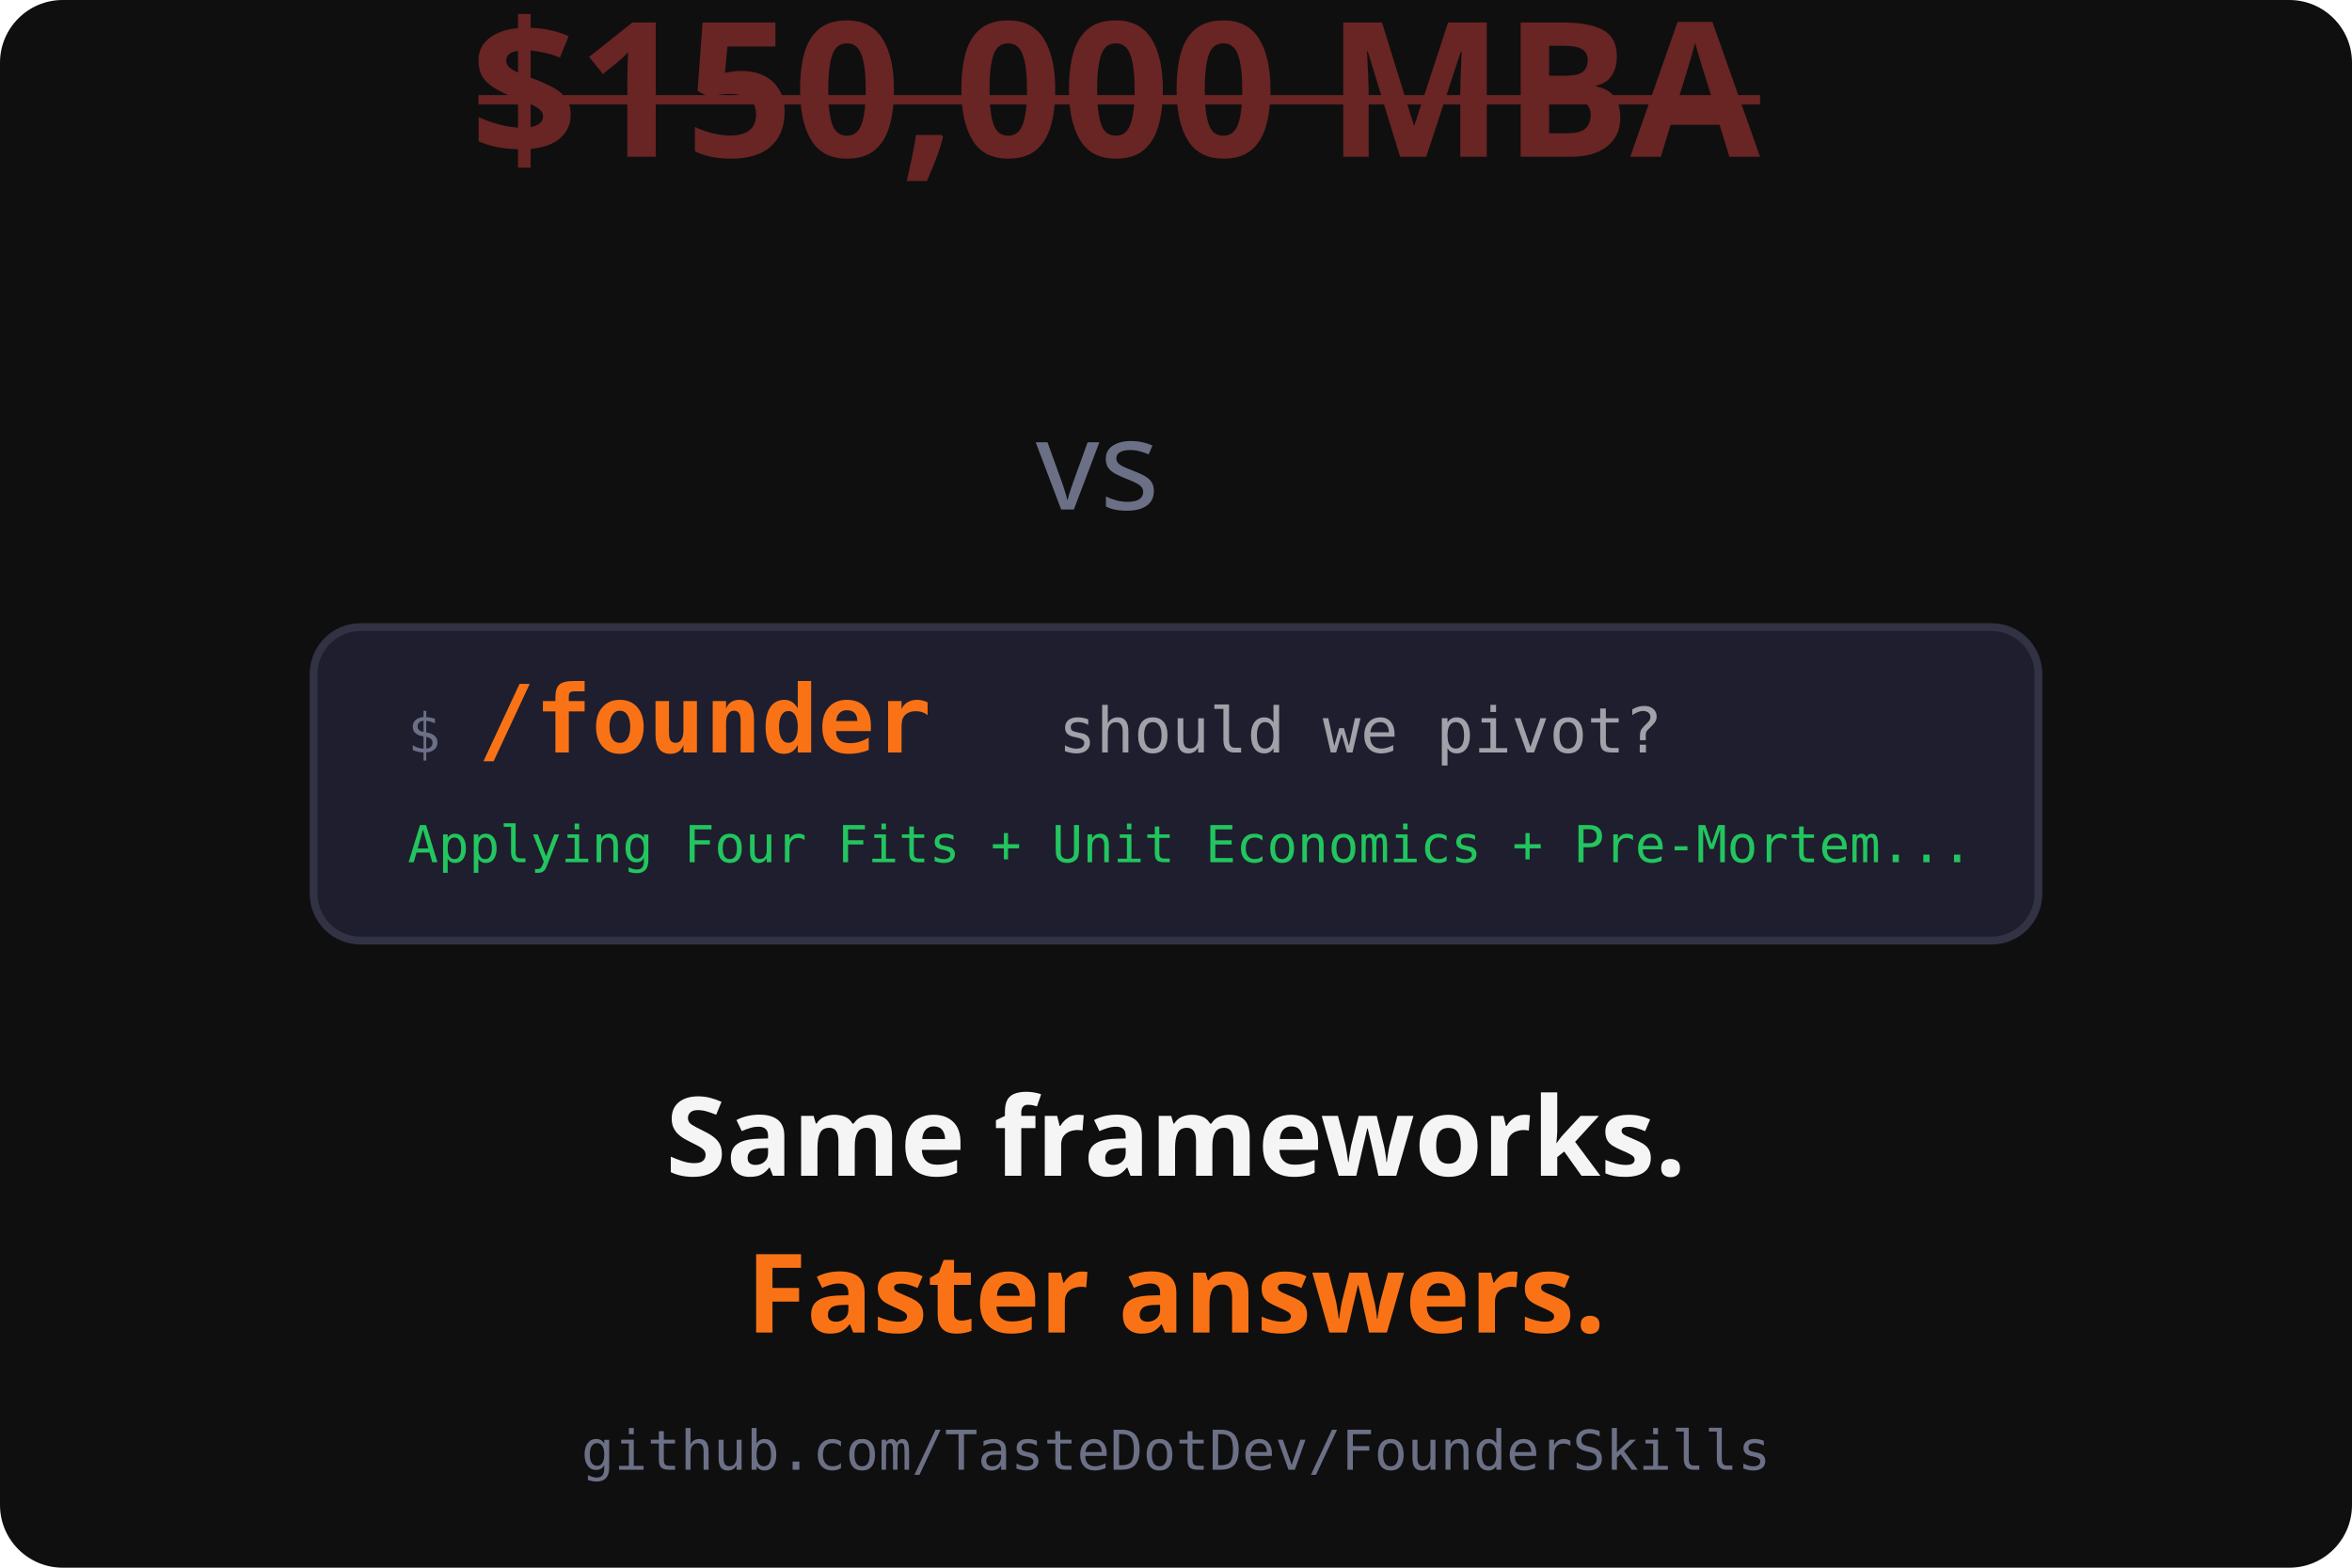
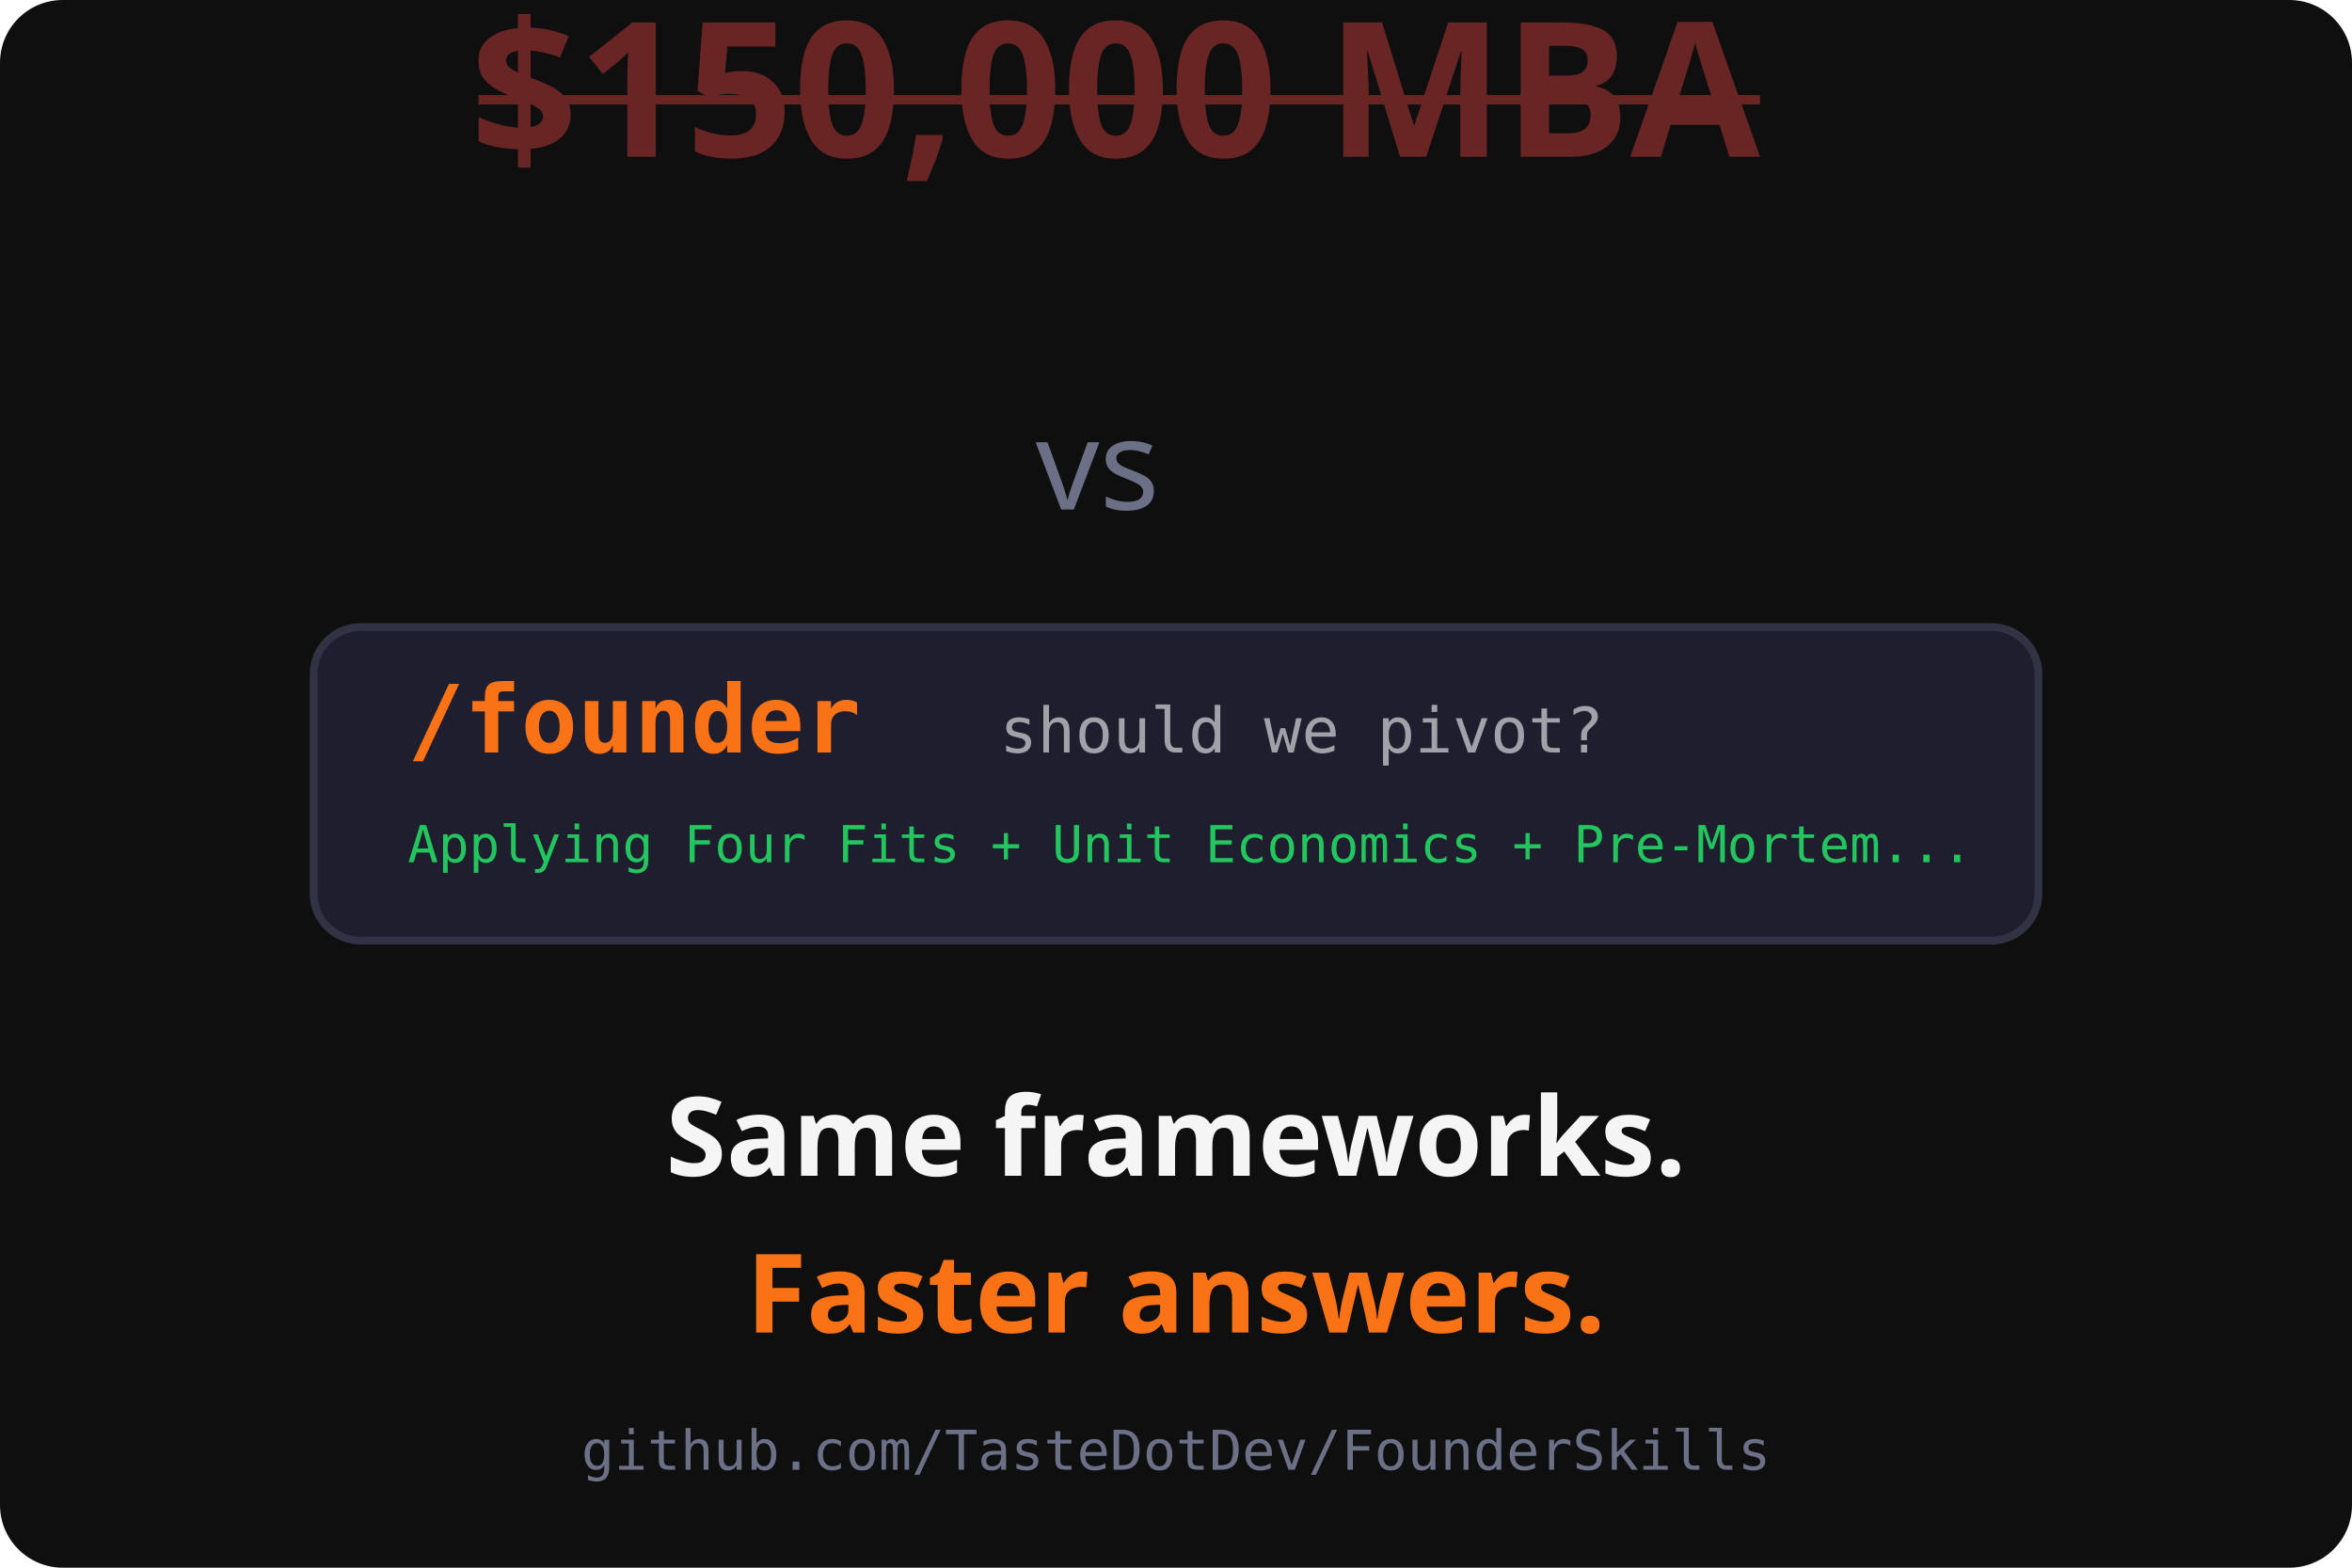
<svg xmlns="http://www.w3.org/2000/svg" viewBox="0 0 600 400" fill="none">
  <rect width="600" height="400" rx="16" fill="#0f0f0f" />
  <g transform="translate(120, 40)">
    <text font-family="ui-rounded, 'SF Pro Rounded', system-ui, sans-serif" font-size="48" font-weight="900" fill="#ef4444" text-decoration="line-through" opacity="0.4">$150,000 MBA</text>
  </g>
  <text x="280" y="130" font-family="system-ui, sans-serif" font-size="32" fill="#6c7086" text-anchor="middle">vs</text>
  <g transform="translate(80, 160)">
    <rect width="440" height="80" rx="12" fill="#1e1e2e" stroke="#313244" stroke-width="2" />
-     <text x="24" y="32" font-family="ui-monospace, 'SF Mono', monospace" font-size="14" fill="#6c7086">$</text>
-     <text x="42" y="32" font-family="ui-monospace, 'SF Mono', monospace" font-size="24" font-weight="bold" fill="#f97316">/founder</text>
-     <text x="190" y="32" font-family="ui-monospace, 'SF Mono', monospace" font-size="16" fill="#a1a1aa">should we pivot?</text>
+     <text x="24" y="32" font-family="ui-monospace, 'SF Mono', monospace" font-size="24" font-weight="bold" fill="#f97316">/founder</text>
+     <text x="175" y="32" font-family="ui-monospace, 'SF Mono', monospace" font-size="16" fill="#a1a1aa">should we pivot?</text>
    <text x="24" y="60" font-family="ui-monospace, 'SF Mono', monospace" font-size="13" fill="#22c55e">Applying Four Fits + Unit Economics + Pre-Mortem...</text>
  </g>
  <text x="300" y="300" font-family="ui-rounded, 'SF Pro Rounded', system-ui, sans-serif" font-size="28" font-weight="800" fill="#f5f5f5" text-anchor="middle">Same frameworks.</text>
  <text x="300" y="340" font-family="ui-rounded, 'SF Pro Rounded', system-ui, sans-serif" font-size="28" font-weight="800" fill="#f97316" text-anchor="middle">Faster answers.</text>
  <text x="300" y="375" font-family="ui-monospace, 'SF Mono', monospace" font-size="14" fill="#6c7086" text-anchor="middle">github.com/TasteDotDev/FounderSkills</text>
</svg>
